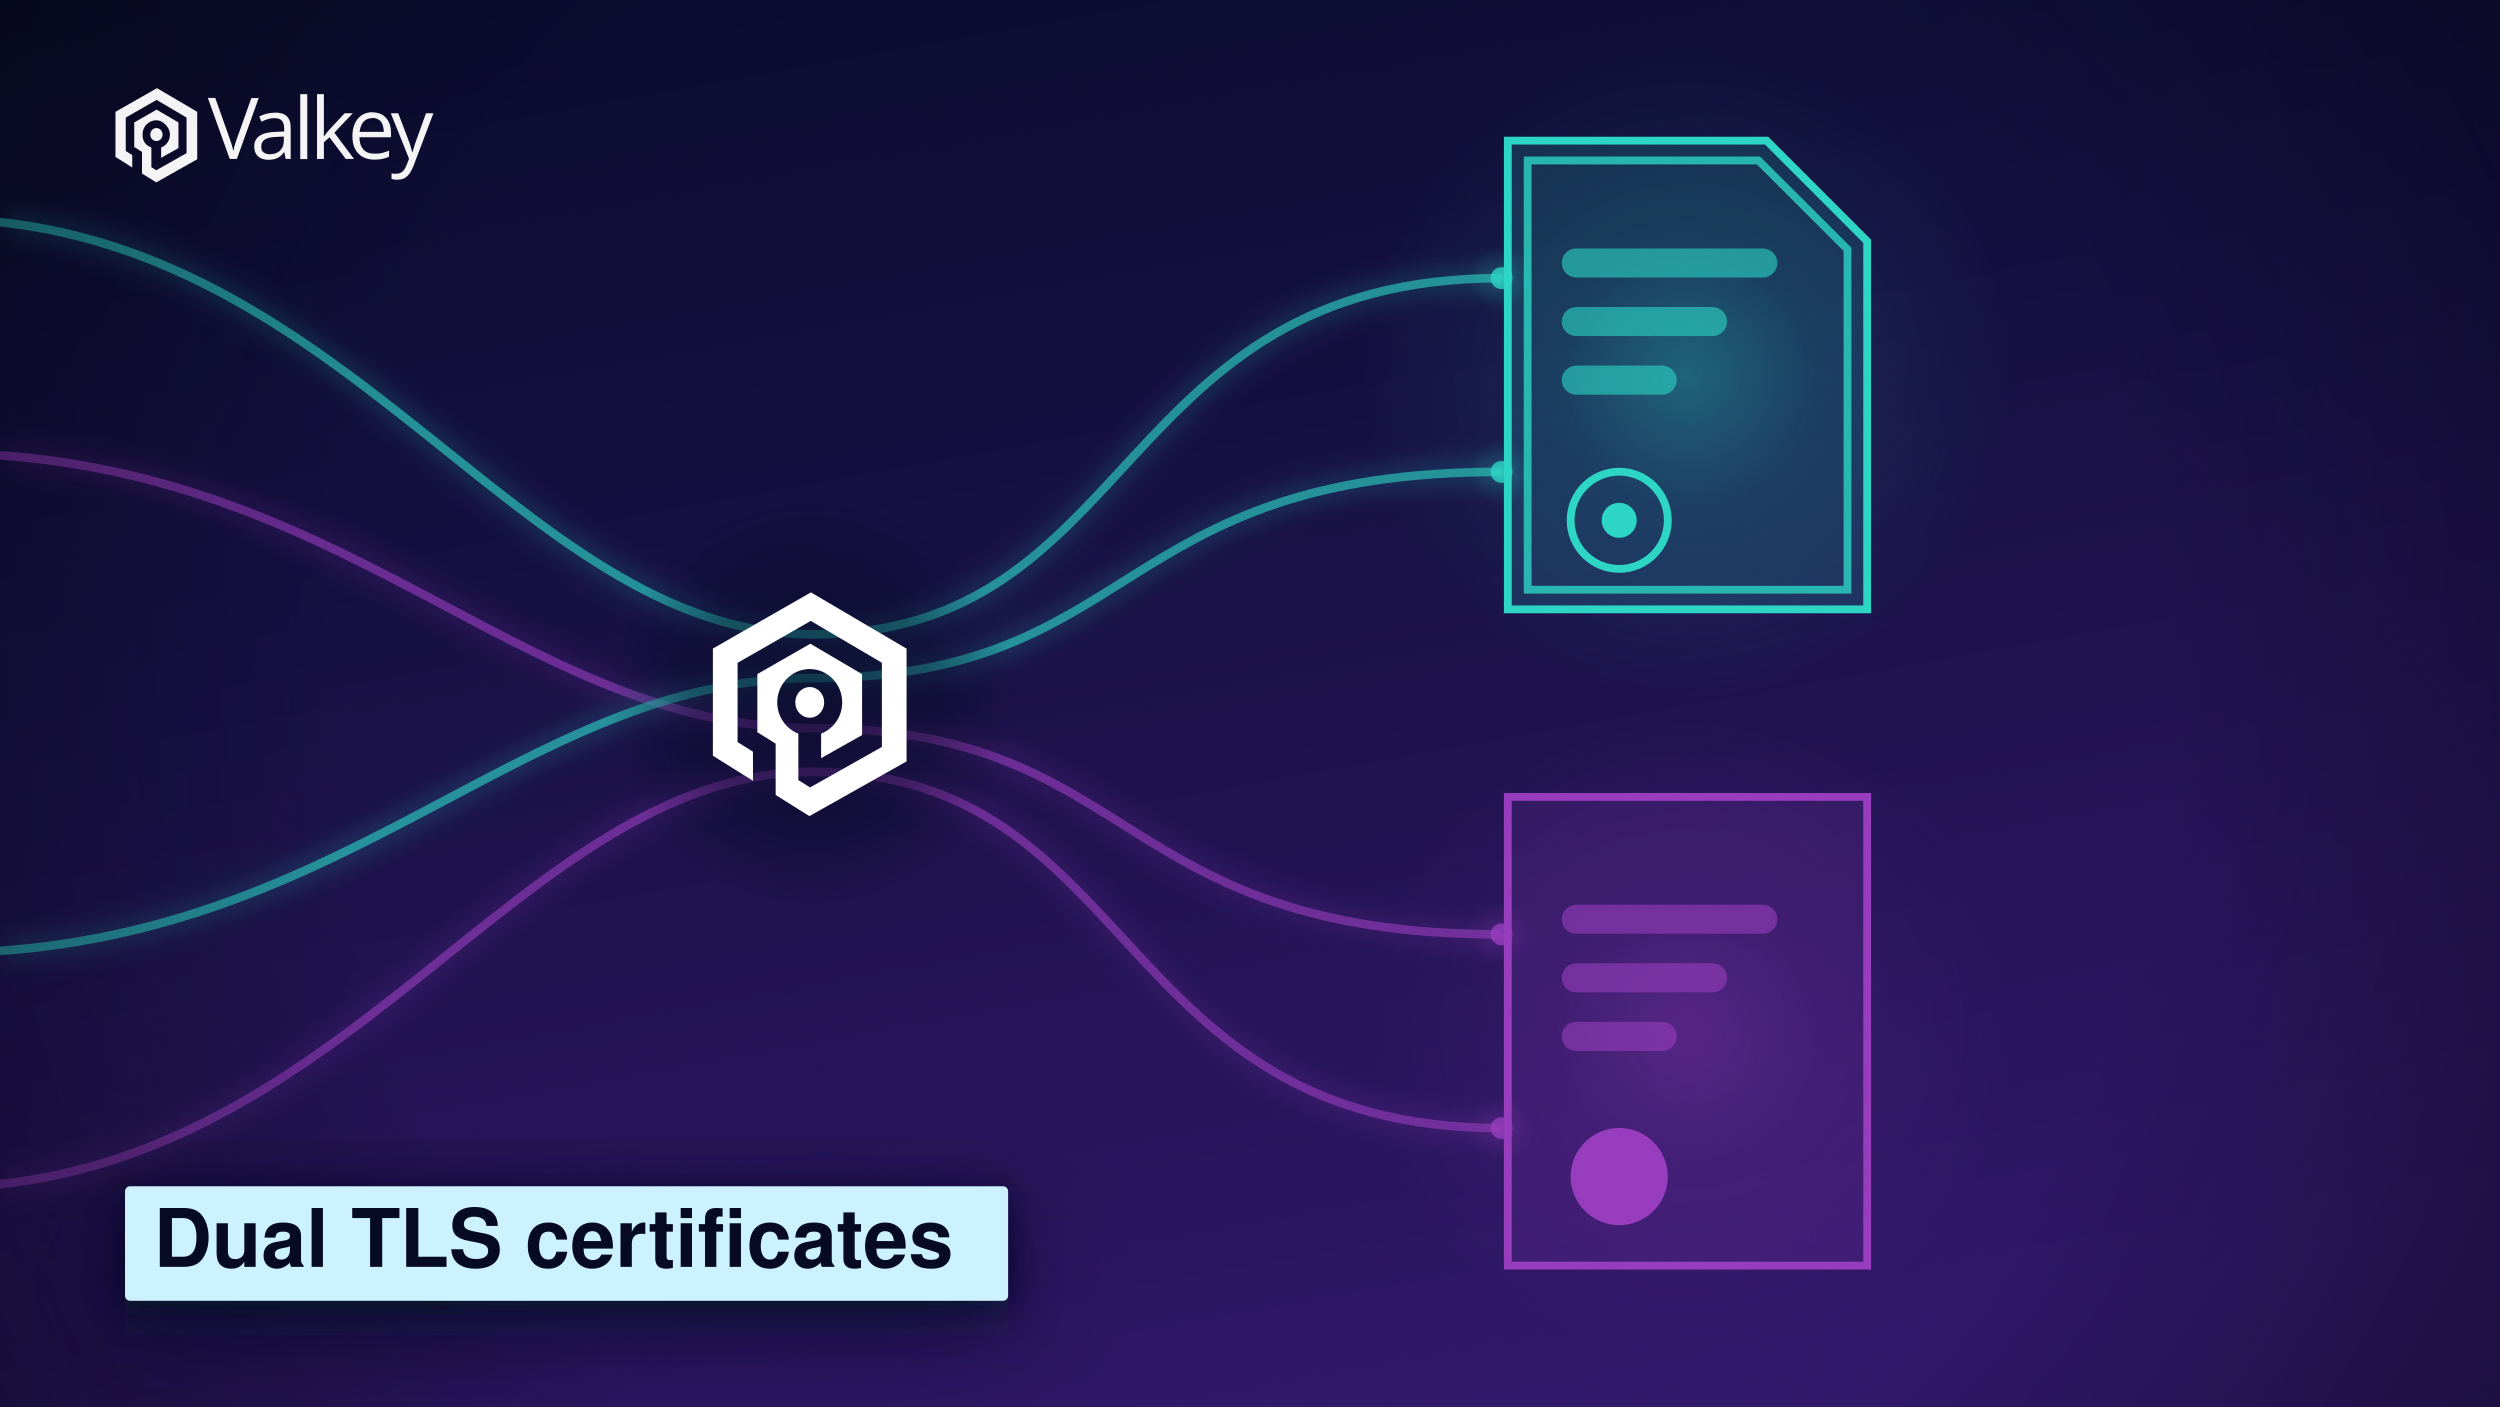
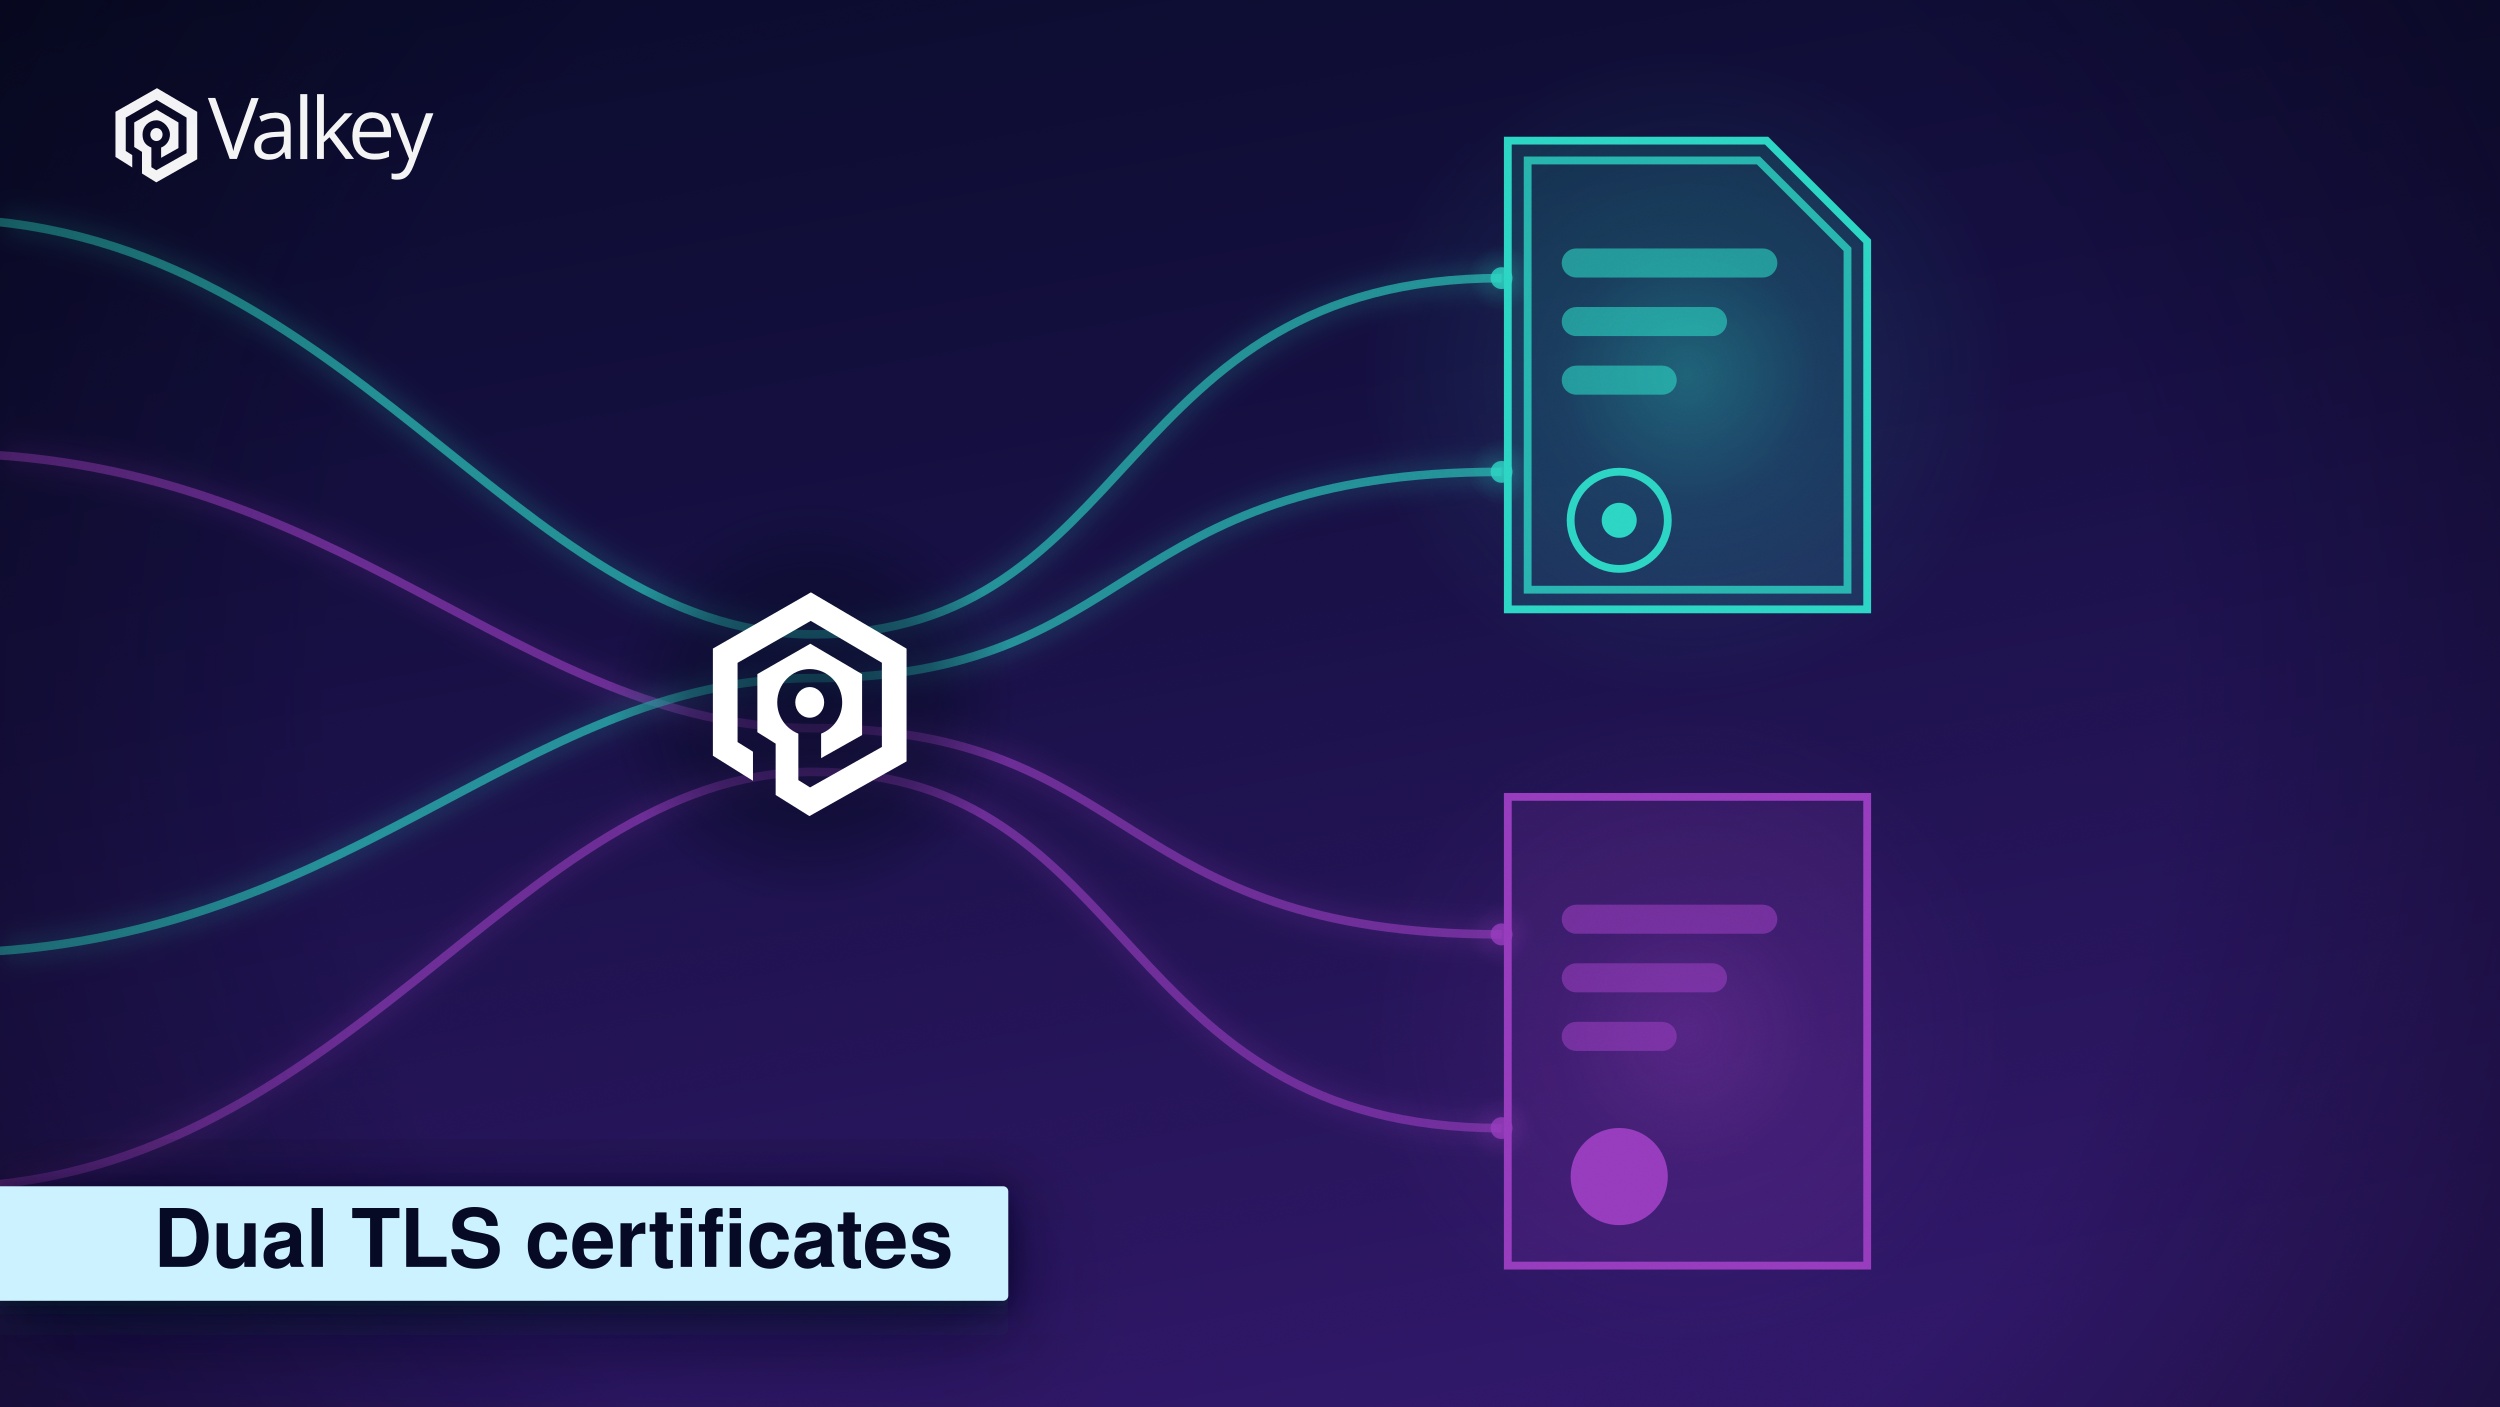
<svg xmlns="http://www.w3.org/2000/svg" width="1920" height="1080" viewBox="160 90 1600 900">
  <defs>
    <linearGradient id="sky" x1="0" y1="0" x2="0.32" y2="1">
      <stop offset="0" stop-color="#060A24" />
      <stop offset="0.48" stop-color="#171043" />
      <stop offset="1" stop-color="#301868" />
    </linearGradient>
    <radialGradient id="vignette" gradientUnits="userSpaceOnUse" cx="960" cy="540" r="1180">
      <stop offset="0.5" stop-color="#03040F" stop-opacity="0" />
      <stop offset="1" stop-color="#03040F" stop-opacity="0.8" />
    </radialGradient>
    <radialGradient id="scrim">
      <stop offset="0" stop-color="#060A24" stop-opacity="0.72" />
      <stop offset="0.6" stop-color="#060A24" stop-opacity="0.45" />
      <stop offset="1" stop-color="#060A24" stop-opacity="0" />
    </radialGradient>
    <filter id="grain" x="0" y="0" width="100%" height="100%">
      <feTurbulence type="fractalNoise" baseFrequency="0.85" numOctaves="4" stitchTiles="stitch" />
      <feColorMatrix type="saturate" values="0" />
    </filter>
    <radialGradient id="h-cyan">
      <stop offset="0" stop-color="#46BDE9" stop-opacity="0.75" />
      <stop offset="0.4" stop-color="#46BDE9" stop-opacity="0.22" />
      <stop offset="1" stop-color="#46BDE9" stop-opacity="0" />
    </radialGradient>
    <radialGradient id="h-ice">
      <stop offset="0" stop-color="#CCF1FF" stop-opacity="0.75" />
      <stop offset="0.4" stop-color="#CCF1FF" stop-opacity="0.22" />
      <stop offset="1" stop-color="#CCF1FF" stop-opacity="0" />
    </radialGradient>
    <radialGradient id="h-mint">
      <stop offset="0" stop-color="#2CD5C4" stop-opacity="0.75" />
      <stop offset="0.4" stop-color="#2CD5C4" stop-opacity="0.22" />
      <stop offset="1" stop-color="#2CD5C4" stop-opacity="0" />
    </radialGradient>
    <radialGradient id="h-coral">
      <stop offset="0" stop-color="#F65275" stop-opacity="0.75" />
      <stop offset="0.4" stop-color="#F65275" stop-opacity="0.22" />
      <stop offset="1" stop-color="#F65275" stop-opacity="0" />
    </radialGradient>
    <radialGradient id="h-violet">
      <stop offset="0" stop-color="#963CBD" stop-opacity="0.75" />
      <stop offset="0.4" stop-color="#963CBD" stop-opacity="0.22" />
      <stop offset="1" stop-color="#963CBD" stop-opacity="0" />
    </radialGradient>
    <radialGradient id="h-gold">
      <stop offset="0" stop-color="#FFB81C" stop-opacity="0.75" />
      <stop offset="0.4" stop-color="#FFB81C" stop-opacity="0.22" />
      <stop offset="1" stop-color="#FFB81C" stop-opacity="0" />
    </radialGradient>
    <filter id="blur3" x="-70%" y="-70%" width="240%" height="240%">
      <feGaussianBlur stdDeviation="3" />
    </filter>
    <filter id="blur8" x="-70%" y="-70%" width="240%" height="240%">
      <feGaussianBlur stdDeviation="8" />
    </filter>
    <filter id="blur18" x="-70%" y="-70%" width="240%" height="240%">
      <feGaussianBlur stdDeviation="18" />
    </filter>
    <filter id="blur40" x="-70%" y="-70%" width="240%" height="240%">
      <feGaussianBlur stdDeviation="40" />
    </filter>
  </defs>
  <rect width="1920" height="1080" fill="url(#sky)" />
  <g>
    <path d="M 120 230 C 380 230 490 496 680 496 C 890 496 871 268 1121 268" fill="none" stroke="#2CD5C4" stroke-width="13" opacity="0.2" filter="url(#blur8)" />
    <path d="M 120 230 C 380 230 490 496 680 496 C 890 496 871 268 1121 268" fill="none" stroke="#2CD5C4" stroke-width="5.5" opacity="0.6" />
    <path d="M 120 380 C 380 380 490 556 680 556 C 890 556 871 688 1121 688" fill="none" stroke="#963CBD" stroke-width="13" opacity="0.2" filter="url(#blur8)" />
    <path d="M 120 380 C 380 380 490 556 680 556 C 890 556 871 688 1121 688" fill="none" stroke="#963CBD" stroke-width="5.5" opacity="0.6" />
    <path d="M 120 700 C 380 700 490 524 680 524 C 890 524 871 392 1121 392" fill="none" stroke="#2CD5C4" stroke-width="13" opacity="0.2" filter="url(#blur8)" />
    <path d="M 120 700 C 380 700 490 524 680 524 C 890 524 871 392 1121 392" fill="none" stroke="#2CD5C4" stroke-width="5.5" opacity="0.6" />
    <path d="M 120 850 C 380 850 490 584 680 584 C 890 584 871 812 1121 812" fill="none" stroke="#963CBD" stroke-width="13" opacity="0.2" filter="url(#blur8)" />
    <path d="M 120 850 C 380 850 490 584 680 584 C 890 584 871 812 1121 812" fill="none" stroke="#963CBD" stroke-width="5.5" opacity="0.6" />
  </g>
  <g>
    <circle cx="1121" cy="268" r="21" fill="url(#h-mint)" opacity="0.6" />
    <circle cx="1121" cy="268" r="7" fill="#2CD5C4" opacity="0.8" />
    <circle cx="1121" cy="688" r="21" fill="url(#h-violet)" opacity="0.6" />
    <circle cx="1121" cy="688" r="7" fill="#963CBD" opacity="0.8" />
    <circle cx="1121" cy="392" r="21" fill="url(#h-mint)" opacity="0.6" />
    <circle cx="1121" cy="392" r="7" fill="#2CD5C4" opacity="0.8" />
    <circle cx="1121" cy="812" r="21" fill="url(#h-violet)" opacity="0.6" />
    <circle cx="1121" cy="812" r="7" fill="#963CBD" opacity="0.8" />
  </g>
  <circle cx="1240" cy="330" r="210" fill="url(#h-mint)" opacity="0.42" />
  <circle cx="1240" cy="750" r="210" fill="url(#h-violet)" opacity="0.42" />
  <g>
    <path d="M 1125 180 L 1290.6 180 L 1355 244.4 L 1355 480 L 1125 480 Z" fill="#2CD5C4" fill-opacity="0.15" stroke="#2CD5C4" stroke-width="5" />
    <path d="M 1137.7 192.7 L 1285.4 192.7 L 1342.4 249.6 L 1342.4 467.4 L 1137.7 467.4 Z" fill="none" stroke="#2CD5C4" stroke-width="5" opacity="0.8" />
    <rect x="1159.5" y="249" width="138" height="18.6" rx="9.3" fill="#2CD5C4" opacity="0.6" />
    <rect x="1159.5" y="286.5" width="105.8" height="18.6" rx="9.3" fill="#2CD5C4" opacity="0.6" />
    <rect x="1159.5" y="324" width="73.6" height="18.6" rx="9.3" fill="#2CD5C4" opacity="0.6" />
    <circle cx="1196.3" cy="423" r="31.1" fill="none" stroke="#2CD5C4" stroke-width="5" />
    <circle cx="1196.3" cy="423" r="11.2" fill="#2CD5C4" />
  </g>
  <g>
    <path d="M 1125 600 L 1355 600 L 1355 900 L 1125 900 Z" fill="#963CBD" fill-opacity="0.15" stroke="#963CBD" stroke-width="5" />
    <rect x="1159.5" y="669" width="138" height="18.6" rx="9.3" fill="#963CBD" opacity="0.6" />
    <rect x="1159.5" y="706.5" width="105.8" height="18.6" rx="9.3" fill="#963CBD" opacity="0.6" />
    <rect x="1159.5" y="744" width="73.6" height="18.6" rx="9.3" fill="#963CBD" opacity="0.6" />
    <circle cx="1196.3" cy="843" r="31.1" fill="#963CBD" />
  </g>
  <circle cx="680" cy="540" r="130" fill="url(#scrim)" />
  <g>
    <g transform="translate(614.2 465) scale(2.0548)">
      <path d="M 13.482 60.695 L 0.998 52.884 L 0.998 19.503 L 31.528 2.001 L 61.318 19.532 L 61.318 54.645 L 31.055 71.689 L 20.548 65.116 L 20.548 51.041 L 20.548 49.12 L 14.852 45.556 L 14.852 27.453 L 31.346 17.997 L 47.464 27.482 L 47.464 46.451 L 34.703 53.638 L 34.703 45.999 C 38.529 44.526 41.274 40.739 41.274 36.27 C 41.274 30.511 36.713 25.884 31.158 25.884 C 25.603 25.884 21.042 30.511 21.042 36.27 C 21.042 40.739 23.787 44.526 27.612 45.999 L 27.612 60.474 L 31.261 62.756 L 53.635 50.155 L 53.635 23.925 L 31.477 10.885 L 8.681 23.954 L 8.681 48.629 L 13.482 51.633 L 13.482 60.695 Z M 31.158 31.498 C 33.672 31.498 35.66 33.664 35.66 36.27 C 35.66 38.877 33.672 41.043 31.158 41.043 C 28.644 41.043 26.656 38.877 26.656 36.27 C 26.656 33.664 28.644 31.498 31.158 31.498 Z" fill="#FFFFFF" fill-rule="evenodd" />
    </g>
  </g>
  <rect width="1920" height="1080" fill="url(#vignette)" />
  <rect width="1920" height="1080" filter="url(#grain)" opacity="0.055" style="mix-blend-mode:overlay" />
  <g opacity="0.95">
    <g transform="translate(227.2 139.5) scale(1.15486)">
      <path d="M15.2,50l-9.4-5.9v-25L28.8,6l22.3,13.1v26.3l-22.7,12.8-7.9-4.9v-12l-4.3-2.7v-13.6l12.4-7.1,12.1,7.1v14.2l-9.6,5.4v-5.7c2.9-1.1,4.9-3.9,4.9-7.3s-3.4-7.8-7.6-7.8-7.6,3.5-7.6,7.8,2.1,6.2,4.9,7.3v10.9l2.7,1.7,16.8-9.5v-19.7l-16.6-9.8-17.1,9.8v18.5l3.6,2.3v6.8ZM28.5,28.1c1.9,0,3.4,1.6,3.4,3.6s-1.5,3.6-3.4,3.6-3.4-1.6-3.4-3.6,1.5-3.6,3.4-3.6Z" fill="#FFFFFF" fill-rule="evenodd" />
      <path d="M85.2,11.4l-12.1,33.8h-4l-12.1-33.8h4.1l7.9,22.3c.3.9.6,1.8.9,2.6.3.8.5,1.6.7,2.4.2.8.4,1.5.5,2.2.2-.7.3-1.4.5-2.2.2-.8.4-1.6.7-2.4.3-.8.6-1.7.9-2.6l7.9-22.2h4.2Z" fill="#FFFFFF" />
      <path d="M94,19.5c3,0,5.3.7,6.7,2,1.5,1.4,2.2,3.5,2.2,6.5v17.2h-2.8l-.7-3.7h-.2c-.7.9-1.4,1.7-2.2,2.3-.8.6-1.7,1.1-2.7,1.4-1,.3-2.2.5-3.7.5s-2.9-.3-4.1-.8c-1.2-.5-2.1-1.4-2.8-2.5-.7-1.1-1-2.5-1-4.2,0-2.5,1-4.5,3-5.8,2-1.4,5.1-2.1,9.2-2.2l4.4-.2v-1.5c0-2.2-.5-3.7-1.4-4.6-.9-.9-2.3-1.3-4-1.3-1.3,0-2.6.2-3.8.6-1.2.4-2.3.8-3.4,1.4l-1.2-2.9c1.1-.6,2.5-1.1,3.9-1.5,1.5-.4,3-.6,4.7-.6h0ZM99.1,32.8l-3.9.2c-3.2.1-5.4.6-6.7,1.5s-1.9,2.2-1.9,3.9.4,2.5,1.3,3.2c.9.7,2,1,3.5,1,2.3,0,4.1-.6,5.5-1.9s2.2-3.1,2.2-5.6v-2.3Z" fill="#FFFFFF" />
      <path d="M112.1,45.3h-3.9V9.3h3.9v36Z" fill="#FFFFFF" />
      <path d="M121.3,9.3v18.7c0,.6,0,1.4,0,2.3,0,.9,0,1.7-.1,2.3h.2c.3-.4.8-1,1.4-1.8.6-.8,1.2-1.4,1.6-1.9l8.4-9h4.5l-10.2,10.8,10.9,14.5h-4.6l-9-12-3.1,2.8v9.2h-3.8V9.3h3.8Z" fill="#FFFFFF" />
      <path d="M148.2,19.4c2.2,0,4,.5,5.6,1.4,1.5,1,2.7,2.3,3.5,4,.8,1.7,1.2,3.7,1.2,6v2.4h-17.5c0,3,.8,5.2,2.2,6.8s3.5,2.3,6.1,2.3,3-.1,4.3-.4c1.2-.3,2.5-.7,3.8-1.3v3.4c-1.3.6-2.6,1-3.8,1.2-1.2.3-2.7.4-4.4.4-2.4,0-4.6-.5-6.4-1.5-1.8-1-3.2-2.5-4.2-4.4-1-1.9-1.5-4.3-1.5-7.1,0-2.7.5-5.1,1.4-7.1.9-2,2.2-3.5,3.9-4.6,1.7-1.1,3.7-1.6,5.9-1.6h0ZM148.2,22.6c-2.1,0-3.7.7-4.9,2-1.2,1.3-1.9,3.2-2.2,5.6h13.4c0-1.5-.3-2.8-.7-4-.4-1.2-1.1-2.1-2.1-2.7-.9-.6-2.1-1-3.6-1Z" fill="#FFFFFF" />
      <path d="M158.4,19.9h4.1l5.6,14.7c.3.9.6,1.7.9,2.5.3.8.5,1.5.7,2.3.2.7.4,1.4.5,2.1h.2c.2-.8.5-1.8.9-3,.4-1.3.8-2.6,1.3-3.9l5.3-14.7h4.1l-11,29.1c-.6,1.6-1.3,2.9-2.1,4.1-.8,1.2-1.7,2-2.8,2.7-1.1.6-2.5.9-4,.9s-1.4,0-1.9-.1c-.6,0-1-.2-1.4-.3v-3.1c.3,0,.7.1,1.2.2.5,0,1,0,1.5,0,1,0,1.8-.2,2.5-.6.7-.4,1.3-.9,1.8-1.6.5-.7.9-1.5,1.3-2.5l1.4-3.6-10.2-25.4Z" fill="#FFFFFF" />
    </g>
  </g>
  <g>
-     <rect x="240" y="870.8" width="565.2" height="73.3" rx="3.3" fill="#060A24" opacity="0.55" filter="url(#blur40)" />
-     <rect x="240" y="857.5" width="565.2" height="73.3" rx="3.3" fill="#060A24" opacity="0.5" filter="url(#blur18)" />
-     <rect x="240" y="852.5" width="565.2" height="73.3" rx="3.3" fill="#060A24" opacity="0.55" filter="url(#blur8)" />
-     <rect x="240" y="849.2" width="565.2" height="73.3" rx="3.3" fill="#CCF1FF" />
+     <rect x="141.7" y="870.8" width="663.6" height="73.3" rx="3.3" fill="#060A24" opacity="0.55" filter="url(#blur40)" />
+     <rect x="141.7" y="857.5" width="663.6" height="73.3" rx="3.3" fill="#060A24" opacity="0.5" filter="url(#blur18)" />
+     <rect x="141.7" y="852.5" width="663.6" height="73.3" rx="3.3" fill="#060A24" opacity="0.55" filter="url(#blur8)" />
+     <rect x="141.7" y="849.2" width="663.6" height="73.3" rx="3.3" fill="#CCF1FF" />
    <text x="258.3" y="900.8" fill="#060A24" font-family="Helvetica Neue, Helvetica, Arial, sans-serif" font-size="51.7" font-weight="600">Dual TLS certificates</text>
  </g>
</svg>
